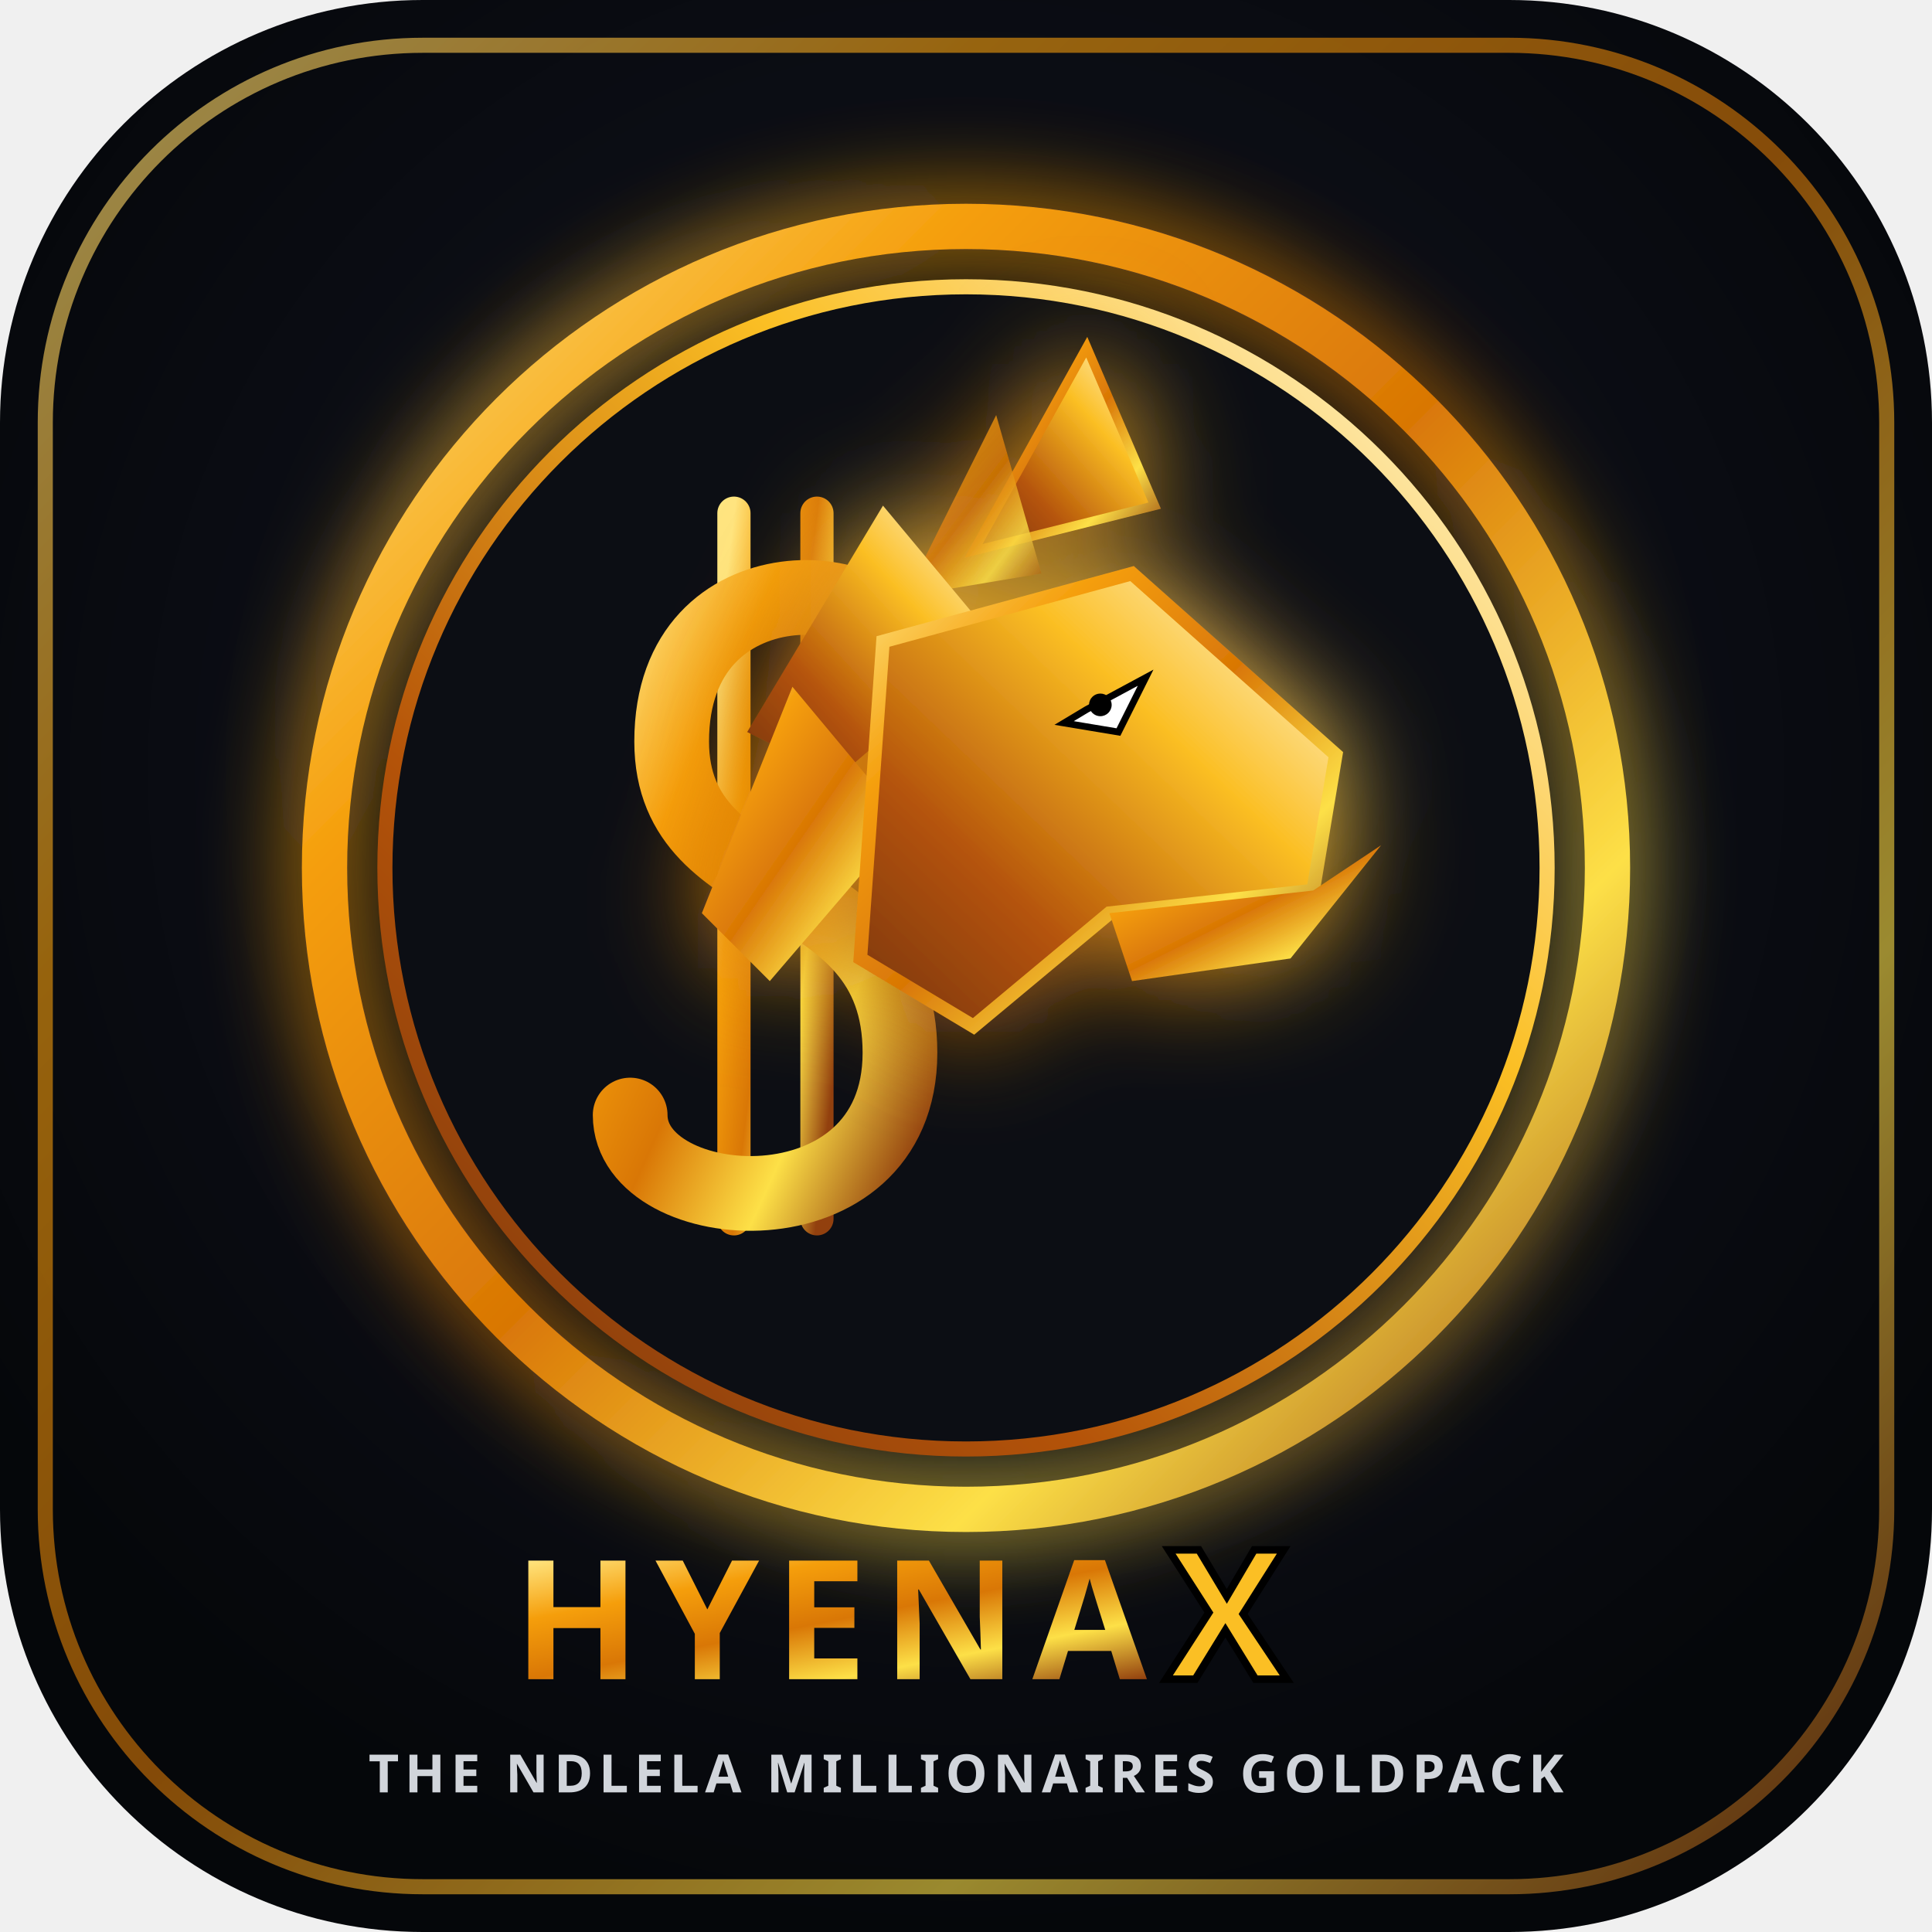
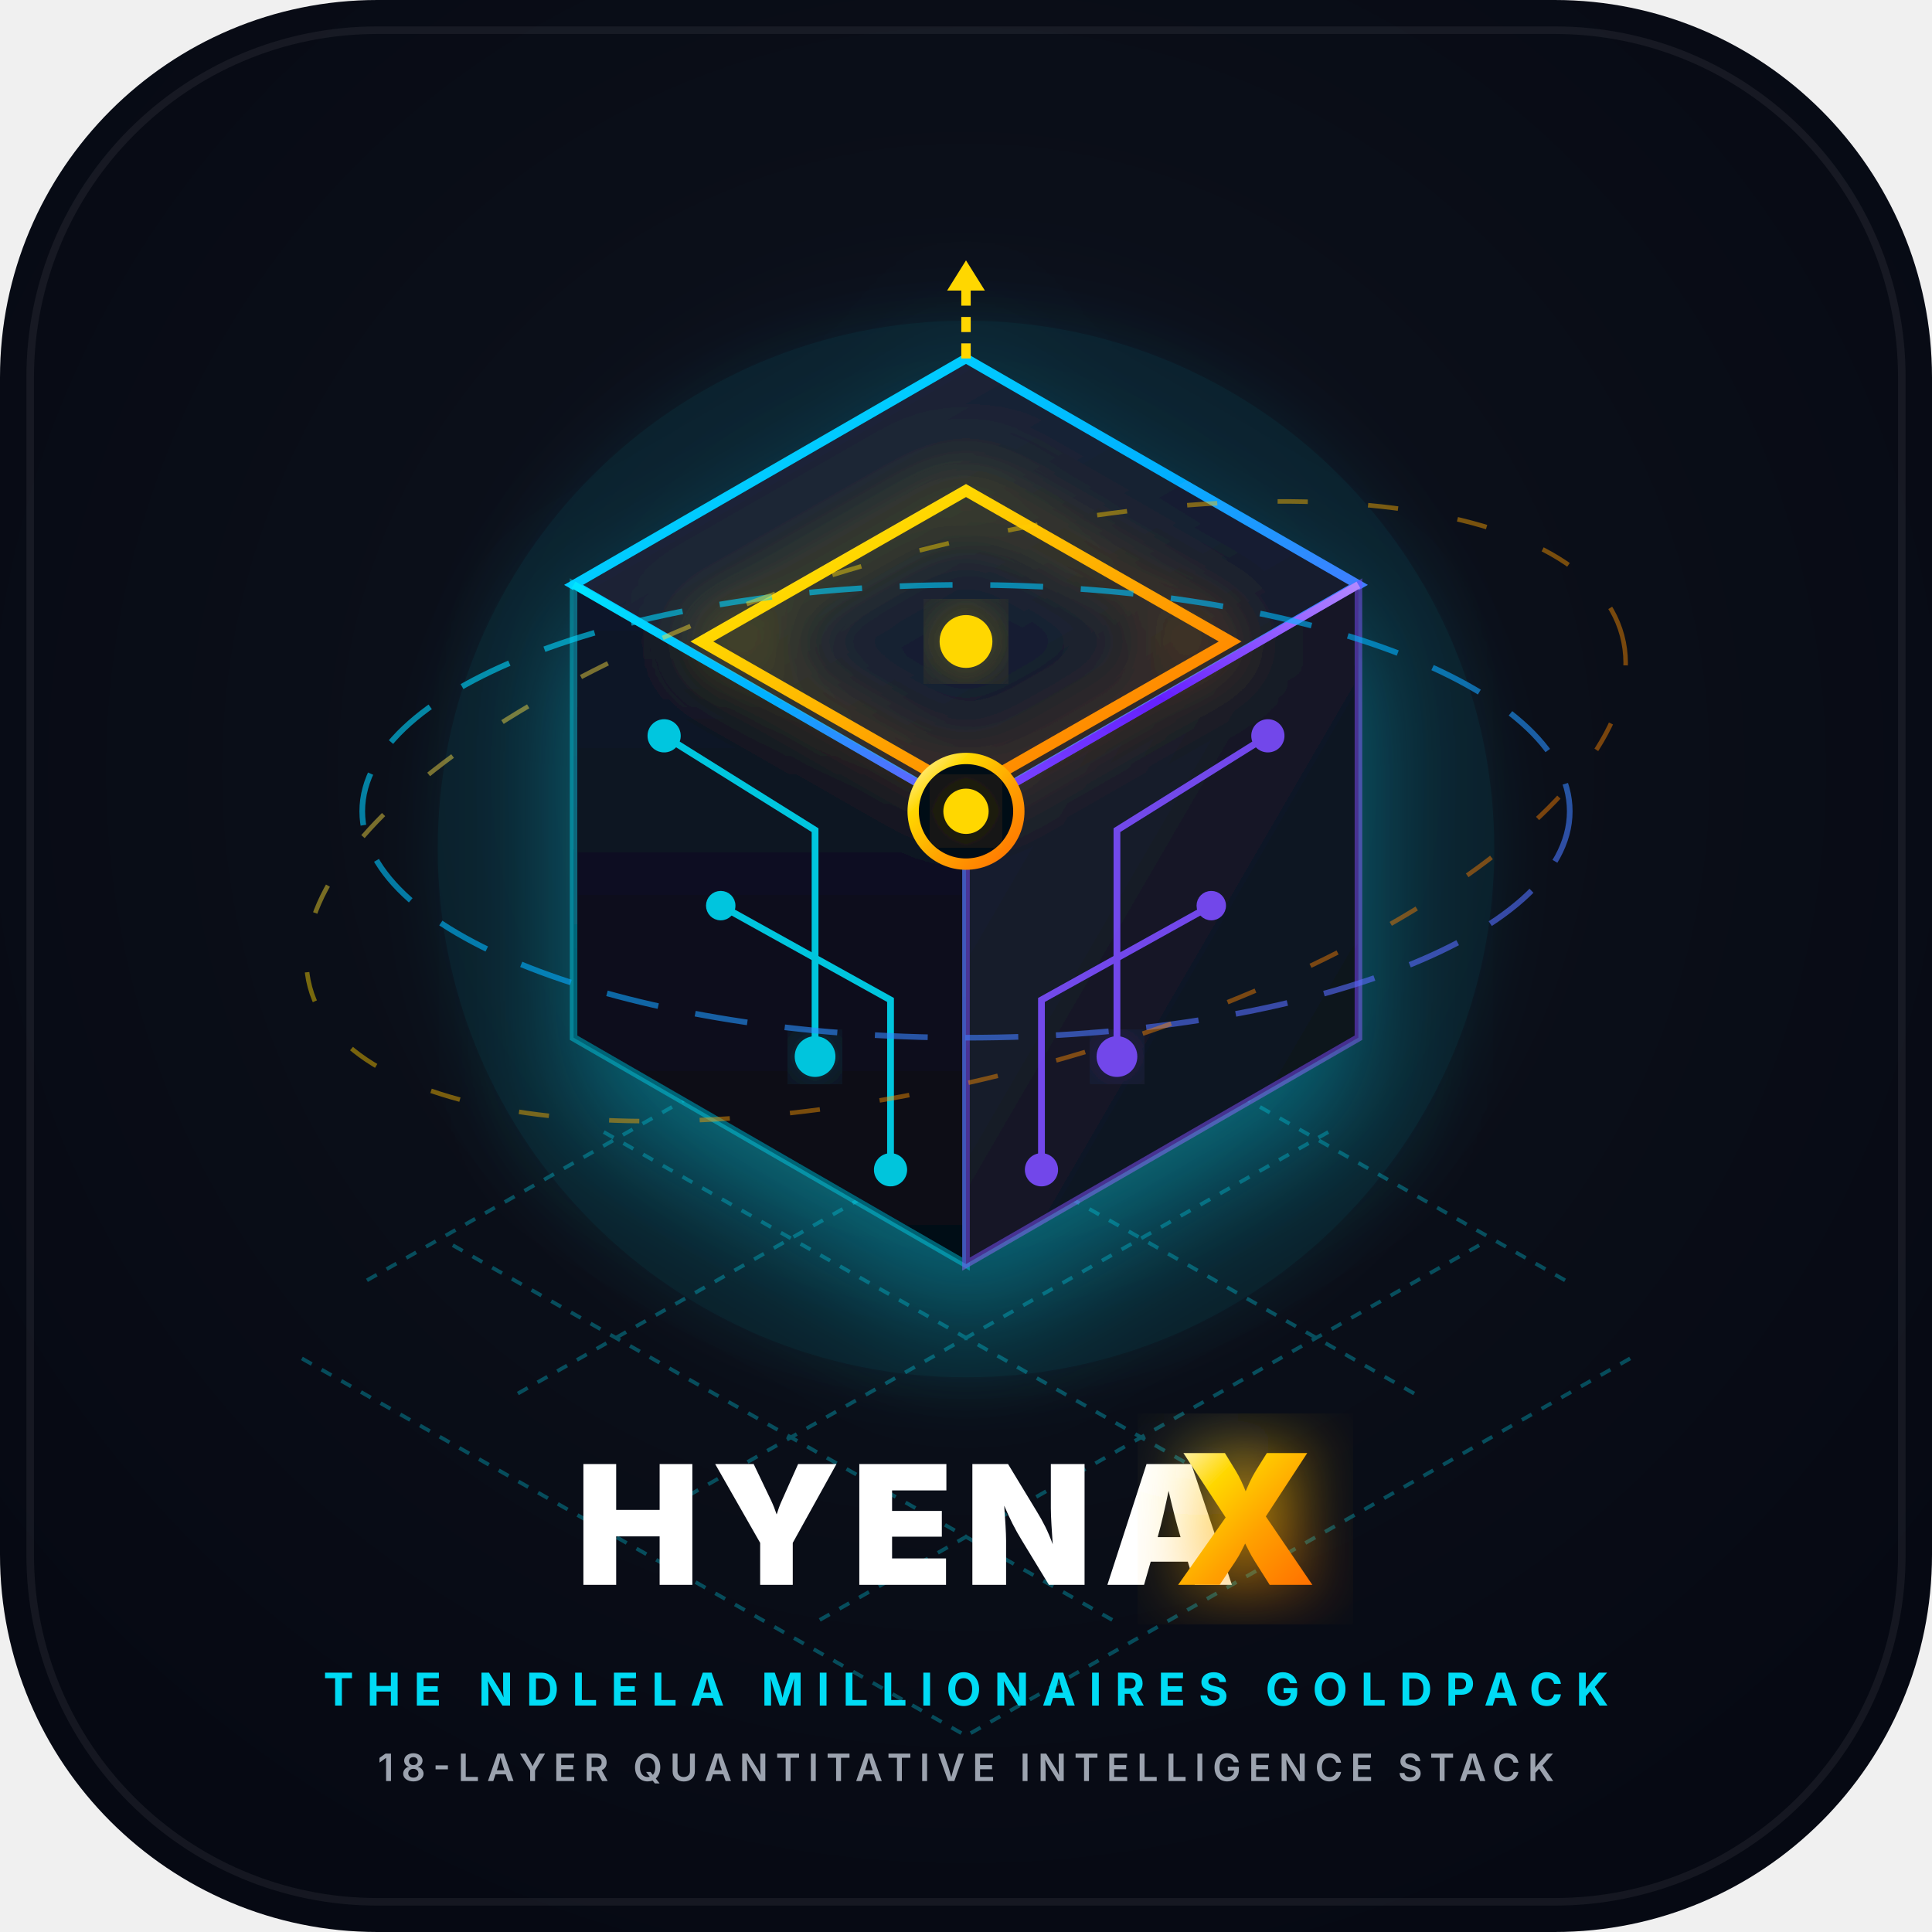
<svg xmlns="http://www.w3.org/2000/svg" viewBox="0 0 512 512">
  <defs>
-     <radialGradient id="bgGrad" cx="50%" cy="40%" r="60%">
-       <stop offset="0%" stop-color="#181308" />
-       <stop offset="60%" stop-color="#0B0D14" />
-       <stop offset="100%" stop-color="#05070A" />
+     <radialGradient id="cyberBg" cx="50%" cy="40%" r="65%">
+       <stop offset="0%" stop-color="#12182B" />
+       <stop offset="45%" stop-color="#0B0F19" />
+       <stop offset="100%" stop-color="#060913" />
    </radialGradient>
-     <linearGradient id="goldRim" x1="0%" y1="0%" x2="100%" y2="100%">
-       <stop offset="0%" stop-color="#FFE57F" />
-       <stop offset="25%" stop-color="#F59E0B" />
-       <stop offset="50%" stop-color="#D97706" />
-       <stop offset="75%" stop-color="#FDE047" />
-       <stop offset="100%" stop-color="#92400E" />
+     <linearGradient id="cyberGradient" x1="0%" y1="0%" x2="100%" y2="100%">
+       <stop offset="0%" stop-color="#00E5FF" />
+       <stop offset="50%" stop-color="#00B0FF" />
+       <stop offset="100%" stop-color="#7C4DFF" />
    </linearGradient>
-     <linearGradient id="goldInner" x1="100%" y1="0%" x2="0%" y2="100%">
-       <stop offset="0%" stop-color="#FFFBEB" />
-       <stop offset="35%" stop-color="#FBBF24" />
-       <stop offset="70%" stop-color="#B45309" />
-       <stop offset="100%" stop-color="#78350F" />
+     <linearGradient id="purpleNeon" x1="0%" y1="100%" x2="100%" y2="0%">
+       <stop offset="0%" stop-color="#7C4DFF" />
+       <stop offset="50%" stop-color="#651FFF" />
+       <stop offset="100%" stop-color="#B388FF" />
    </linearGradient>
-     <filter id="goldGlow" x="-20%" y="-20%" width="140%" height="140%">
-       <feGaussianBlur stdDeviation="12" result="blur" />
+     <linearGradient id="accentGold" x1="0%" y1="0%" x2="100%" y2="100%">
+       <stop offset="0%" stop-color="#FFF3B0" />
+       <stop offset="25%" stop-color="#FFD700" />
+       <stop offset="60%" stop-color="#FFA000" />
+       <stop offset="100%" stop-color="#FF6F00" />
+     </linearGradient>
+     <linearGradient id="isoTopGrad" x1="0%" y1="0%" x2="100%" y2="100%">
+       <stop offset="0%" stop-color="#1E293B" />
+       <stop offset="100%" stop-color="#0F172A" />
+     </linearGradient>
+     <linearGradient id="isoLeftGrad" x1="0%" y1="0%" x2="0%" y2="100%">
+       <stop offset="0%" stop-color="#0F172A" />
+       <stop offset="100%" stop-color="#060913" />
+     </linearGradient>
+     <linearGradient id="isoRightGrad" x1="0%" y1="0%" x2="100%" y2="100%">
+       <stop offset="0%" stop-color="#1A2234" />
+       <stop offset="100%" stop-color="#0B0F19" />
+     </linearGradient>
+     <filter id="cyanGlow" x="-30%" y="-30%" width="160%" height="160%">
+       <feGaussianBlur stdDeviation="8" result="blur" />
      <feComposite in="SourceGraphic" in2="blur" operator="over" />
    </filter>
+     <filter id="goldGlow" x="-30%" y="-30%" width="160%" height="160%">
+       <feGaussianBlur stdDeviation="10" result="blur" />
+       <feComposite in="SourceGraphic" in2="blur" operator="over" />
+     </filter>
+     <filter id="cubeDropShadow" x="-20%" y="-20%" width="140%" height="140%">
+       <feDropShadow dx="0" dy="18" stdDeviation="16" flood-color="#00E5FF" flood-opacity="0.35" />
+     </filter>
  </defs>
-   <rect width="512" height="512" rx="112" fill="url(#bgGrad)" />
-   <rect x="12" y="12" width="488" height="488" rx="100" fill="none" stroke="url(#goldRim)" stroke-width="4" opacity="0.6" />
-   <circle cx="256" cy="230" r="170" fill="none" stroke="url(#goldRim)" stroke-width="12" filter="url(#goldGlow)" />
-   <circle cx="256" cy="230" r="154" fill="#0C0E14" stroke="url(#goldInner)" stroke-width="4" />
-   <g transform="translate(145, 125) scale(1.1)">
-     <path d="M45 10 L45 180 M65 10 L65 180" stroke="url(#goldRim)" stroke-width="8" stroke-linecap="round" />
-     <path d="M85 45 C85 25, 30 20, 30 65 C30 105, 85 95, 85 140 C85 185, 20 180, 20 155" fill="none" stroke="url(#goldRim)" stroke-width="18" stroke-linecap="round" />
+   <rect width="512" height="512" rx="100" fill="url(#cyberBg)" />
+   <rect x="8" y="8" width="496" height="496" rx="92" fill="none" stroke="rgba(255,255,255,0.06)" stroke-width="2" />
+   <g opacity="0.3" stroke="#00E5FF" stroke-width="1" stroke-dasharray="3,3">
+     <line x1="80" y1="360" x2="256" y2="460" />
+     <line x1="120" y1="330" x2="296" y2="430" />
+     <line x1="160" y1="300" x2="336" y2="400" />
+     <line x1="200" y1="270" x2="376" y2="370" />
+     <line x1="240" y1="240" x2="416" y2="340" />
+     <line x1="432" y1="360" x2="256" y2="460" />
+     <line x1="392" y1="330" x2="216" y2="430" />
+     <line x1="352" y1="300" x2="176" y2="400" />
+     <line x1="312" y1="270" x2="136" y2="370" />
+     <line x1="272" y1="240" x2="96" y2="340" />
  </g>
-   <g transform="translate(210, 110) scale(1.2)" filter="url(#goldGlow)">
-     <path d="M40 30 L65 -15 L80 20 Z" fill="url(#goldInner)" stroke="url(#goldRim)" stroke-width="2" />
-     <path d="M25 40 L45 0 L55 35 Z" fill="url(#goldRim)" opacity="0.8" />
-     <path d="M-10 70 L20 20 L45 50 L10 80 Z" fill="url(#goldInner)" />
-     <path d="M-20 110 L0 60 L25 90 L-5 125 Z" fill="url(#goldRim)" />
-     <path d="M20 50 L75 35 L120 75 L115 105 L70 110 L40 135 L15 120 Z" fill="url(#goldInner)" stroke="url(#goldRim)" stroke-width="3" />
-     <path d="M70 110 L115 105 L130 95 L110 120 L75 125 Z" fill="url(#goldRim)" />
-     <polygon points="65,65 78,58 72,70 60,68" fill="#FFFFFF" stroke="#000" stroke-width="1.5" />
-     <circle cx="68" cy="64" r="2.5" fill="#000" />
+   <circle cx="256" cy="225" r="140" fill="#00E5FF" opacity="0.08" filter="url(#cyanGlow)" />
+   <circle cx="256" cy="225" r="90" fill="#FFD700" opacity="0.06" filter="url(#goldGlow)" />
+   <g id="isoDataCube" filter="url(#cubeDropShadow)" transform="translate(256, 215)">
+     <polygon points="0,-120 104,-60 0,0 -104,-60" fill="url(#isoTopGrad)" stroke="url(#cyberGradient)" stroke-width="2.5" />
+     <polygon points="-104,-60 0,0 0,120 -104,60" fill="url(#isoLeftGrad)" stroke="rgba(0,229,255,0.4)" stroke-width="2" />
+     <polygon points="0,0 104,-60 104,60 0,120" fill="url(#isoRightGrad)" stroke="rgba(124,77,255,0.5)" stroke-width="2" />
+     <polygon points="0,-85 70,-45 0,-5 -70,-45" fill="none" stroke="url(#accentGold)" stroke-width="3" filter="url(#goldGlow)" />
+     <circle cx="0" cy="-45" r="7" fill="#FFD700" filter="url(#goldGlow)" />
+     <line x1="0" y1="0" x2="0" y2="120" stroke="url(#cyberGradient)" stroke-width="3" />
+     <line x1="0" y1="0" x2="-104" y2="-60" stroke="url(#cyberGradient)" stroke-width="2" />
+     <line x1="0" y1="0" x2="104" y2="-60" stroke="url(#purpleNeon)" stroke-width="2" />
+     <g stroke="#00E5FF" stroke-width="1.8" fill="none" opacity="0.85">
+       <path d="M-80,-20 L-40,5 L-40,65" />
+       <circle cx="-80" cy="-20" r="3.5" fill="#00E5FF" />
+       <circle cx="-40" cy="65" r="4.5" fill="#00E5FF" filter="url(#cyanGlow)" />
+       <path d="M-65,25 L-20,50 L-20,95" />
+       <circle cx="-65" cy="25" r="3" fill="#00E5FF" />
+       <circle cx="-20" cy="95" r="3.5" fill="#00E5FF" />
+     </g>
+     <g stroke="#7C4DFF" stroke-width="1.8" fill="none" opacity="0.9">
+       <path d="M80,-20 L40,5 L40,65" />
+       <circle cx="80" cy="-20" r="3.5" fill="#7C4DFF" />
+       <circle cx="40" cy="65" r="4.5" fill="#7C4DFF" filter="url(#cyanGlow)" />
+       <path d="M65,25 L20,50 L20,95" />
+       <circle cx="65" cy="25" r="3" fill="#7C4DFF" />
+       <circle cx="20" cy="95" r="3.5" fill="#7C4DFF" />
+     </g>
+     <circle cx="0" cy="0" r="14" fill="#060913" stroke="url(#accentGold)" stroke-width="3" />
+     <circle cx="0" cy="0" r="6" fill="#FFD700" filter="url(#goldGlow)" />
+     <line x1="0" y1="-120" x2="0" y2="-140" stroke="#FFD700" stroke-width="2.5" stroke-dasharray="4,3" />
+     <polygon points="0,-146 5,-138 -5,-138" fill="#FFD700" />
  </g>
-   <text x="220" y="445" font-family="'Space Grotesk', 'Arial Black', sans-serif" font-size="44" font-weight="900" fill="url(#goldRim)" text-anchor="middle" letter-spacing="4">HYENA</text>
-   <text x="325" y="445" font-family="'Space Grotesk', 'Arial Black', sans-serif" font-size="48" font-weight="900" fill="#FBBF24" stroke="#000" stroke-width="2" text-anchor="middle">X</text>
-   <text x="256" y="475" font-family="'IBM Plex Sans', sans-serif" font-size="14" font-weight="600" fill="#D1D5DB" text-anchor="middle" letter-spacing="1.5">THE NDLELA MILLIONAIRES GOLDPACK</text>
+   <ellipse cx="256" cy="215" rx="160" ry="60" fill="none" stroke="url(#cyberGradient)" stroke-width="1.5" stroke-dasharray="14,10" opacity="0.6" />
+   <ellipse cx="256" cy="215" rx="180" ry="70" fill="none" stroke="url(#accentGold)" stroke-width="1.2" stroke-dasharray="8,16" opacity="0.45" transform="rotate(-15, 256, 215)" />
+   <g transform="translate(256, 420)">
+     <text x="-16" y="0" font-family="'Space Grotesk', 'Inter', sans-serif" font-size="44" font-weight="900" fill="#FFFFFF" text-anchor="middle" letter-spacing="3">HYENA</text>
+     <text x="74" y="0" font-family="'Space Grotesk', 'Inter', sans-serif" font-size="48" font-weight="900" fill="url(#accentGold)" text-anchor="middle" filter="url(#goldGlow)">X</text>
+     <text x="0" y="32" font-family="'Inter', 'Space Grotesk', sans-serif" font-size="12" font-weight="700" fill="#00E5FF" text-anchor="middle" letter-spacing="3.5" opacity="0.95">THE NDLELA MILLIONAIRES GOLDPACK</text>
+     <text x="0" y="52" font-family="'Inter', sans-serif" font-size="10" font-weight="600" fill="#9CA3AF" text-anchor="middle" letter-spacing="2">18-LAYER QUANTITATIVE INTELLIGENCE STACK</text>
+   </g>
</svg>
